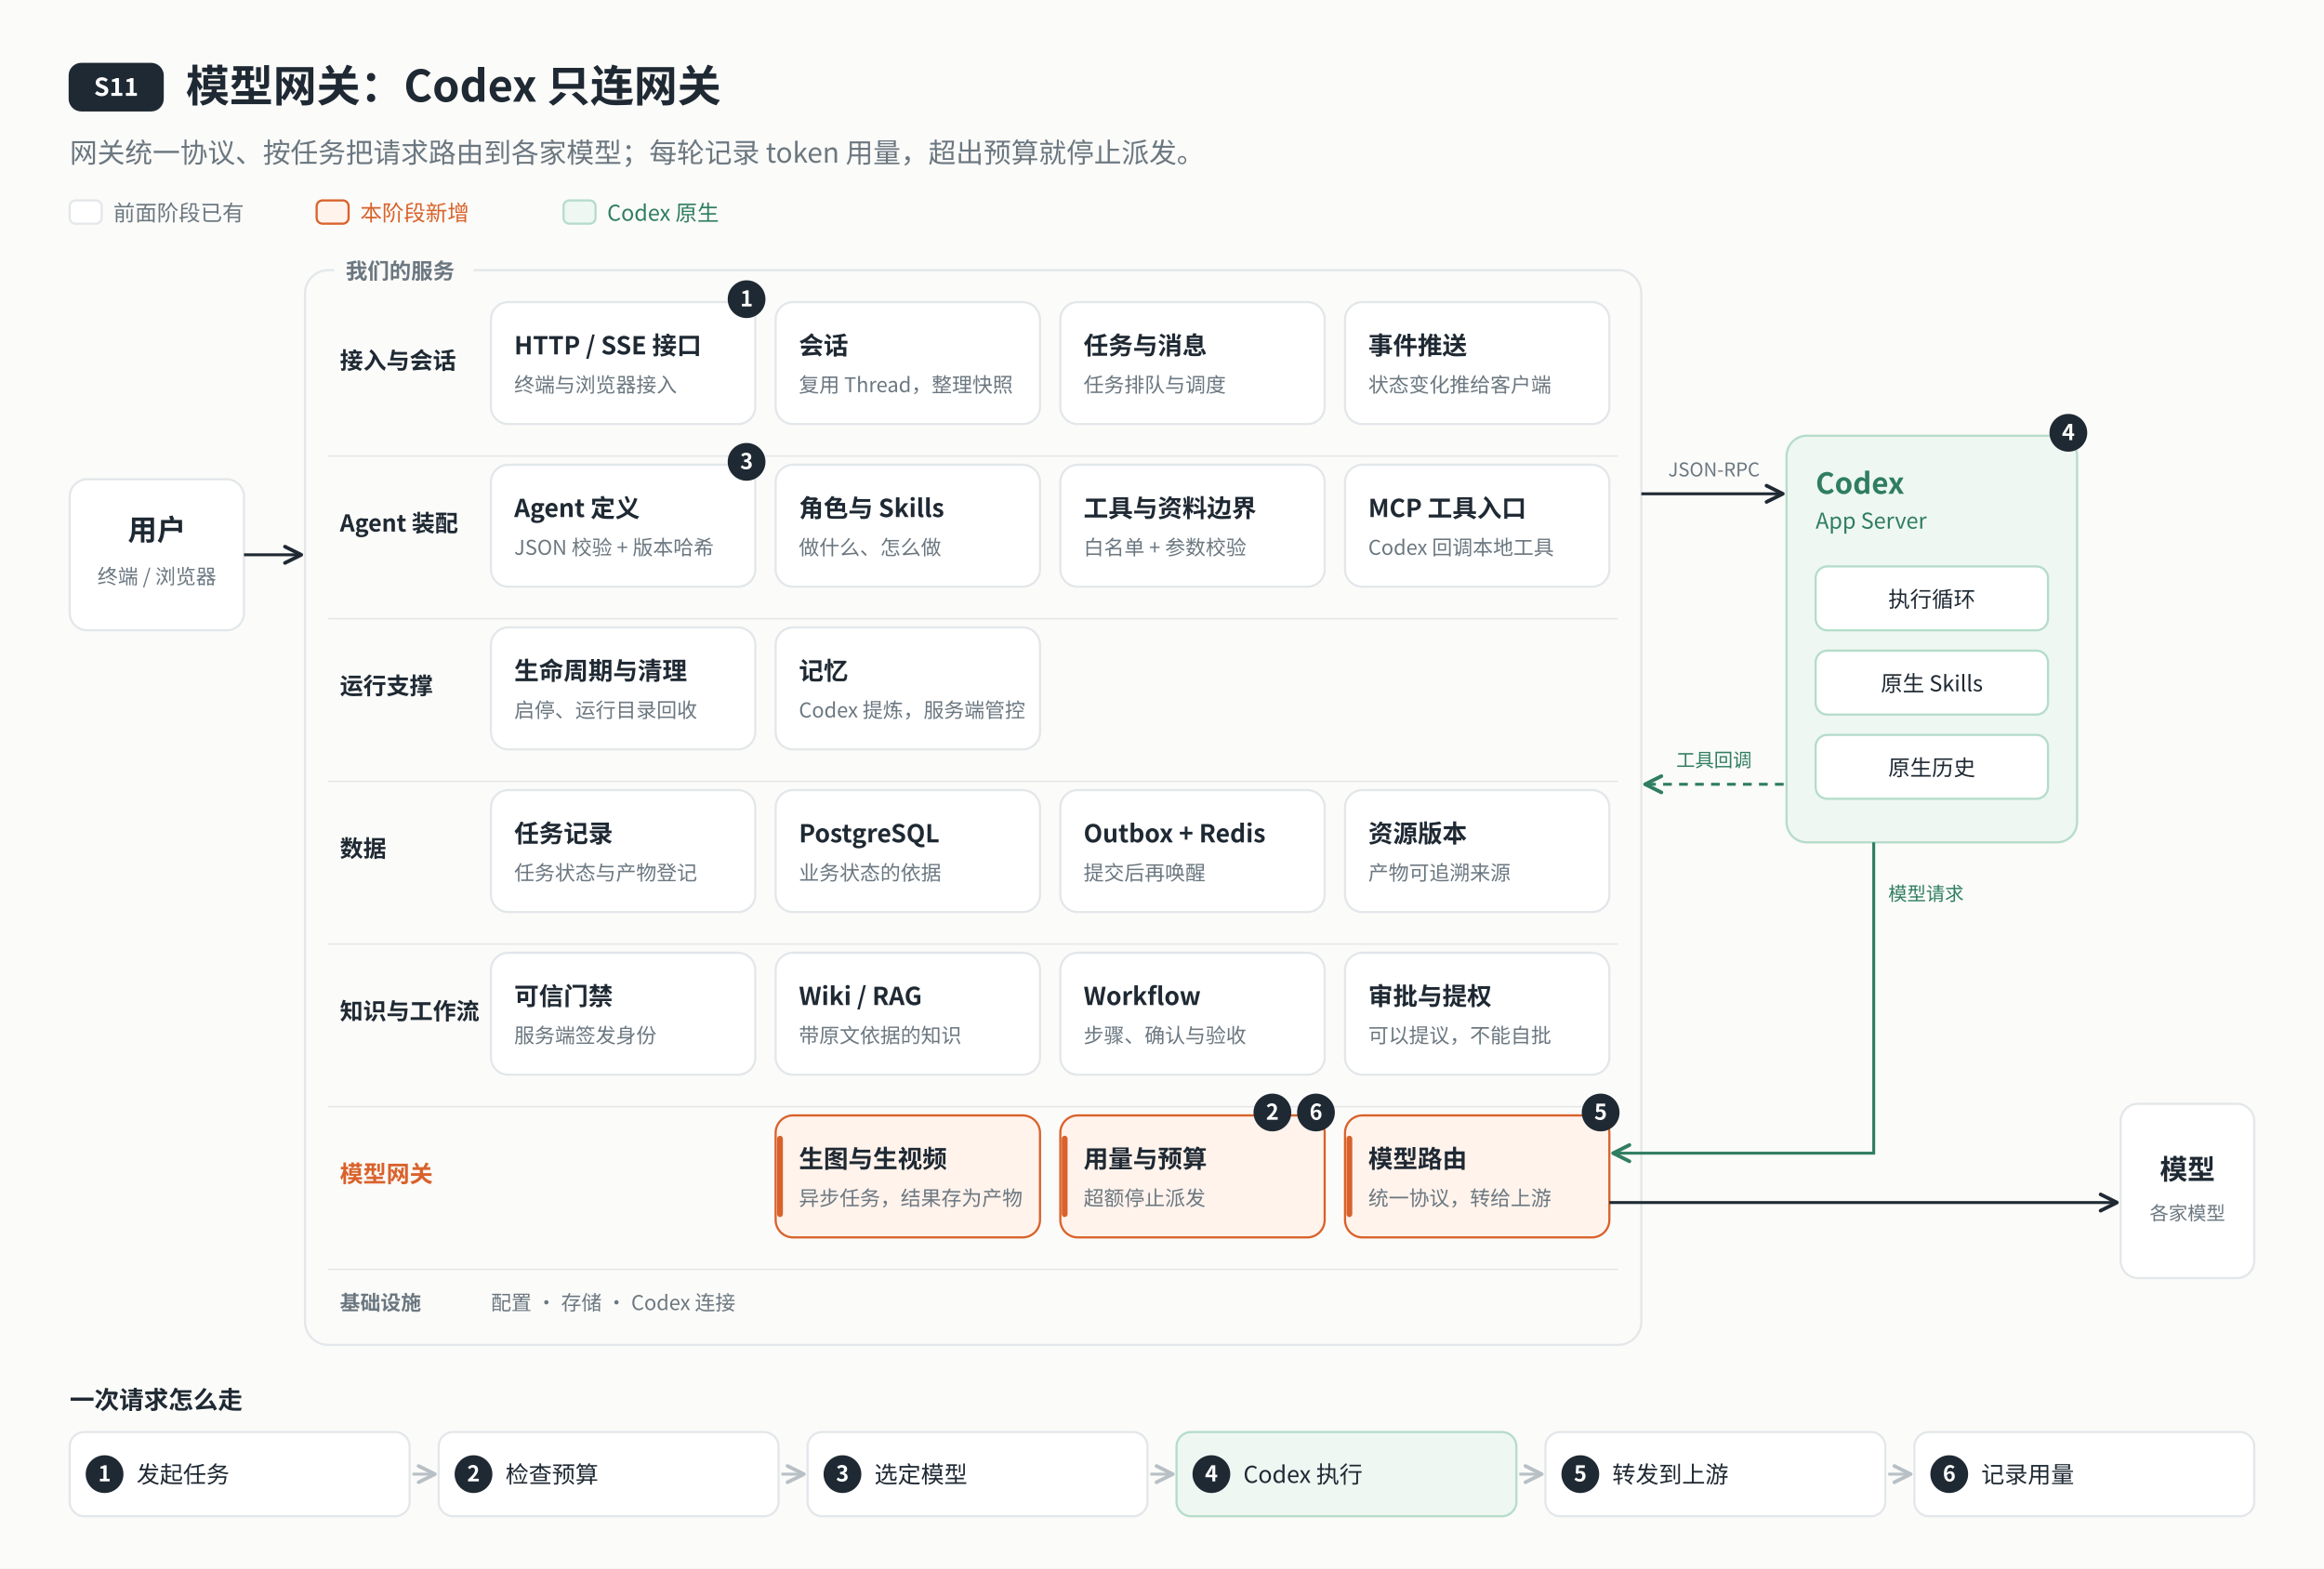
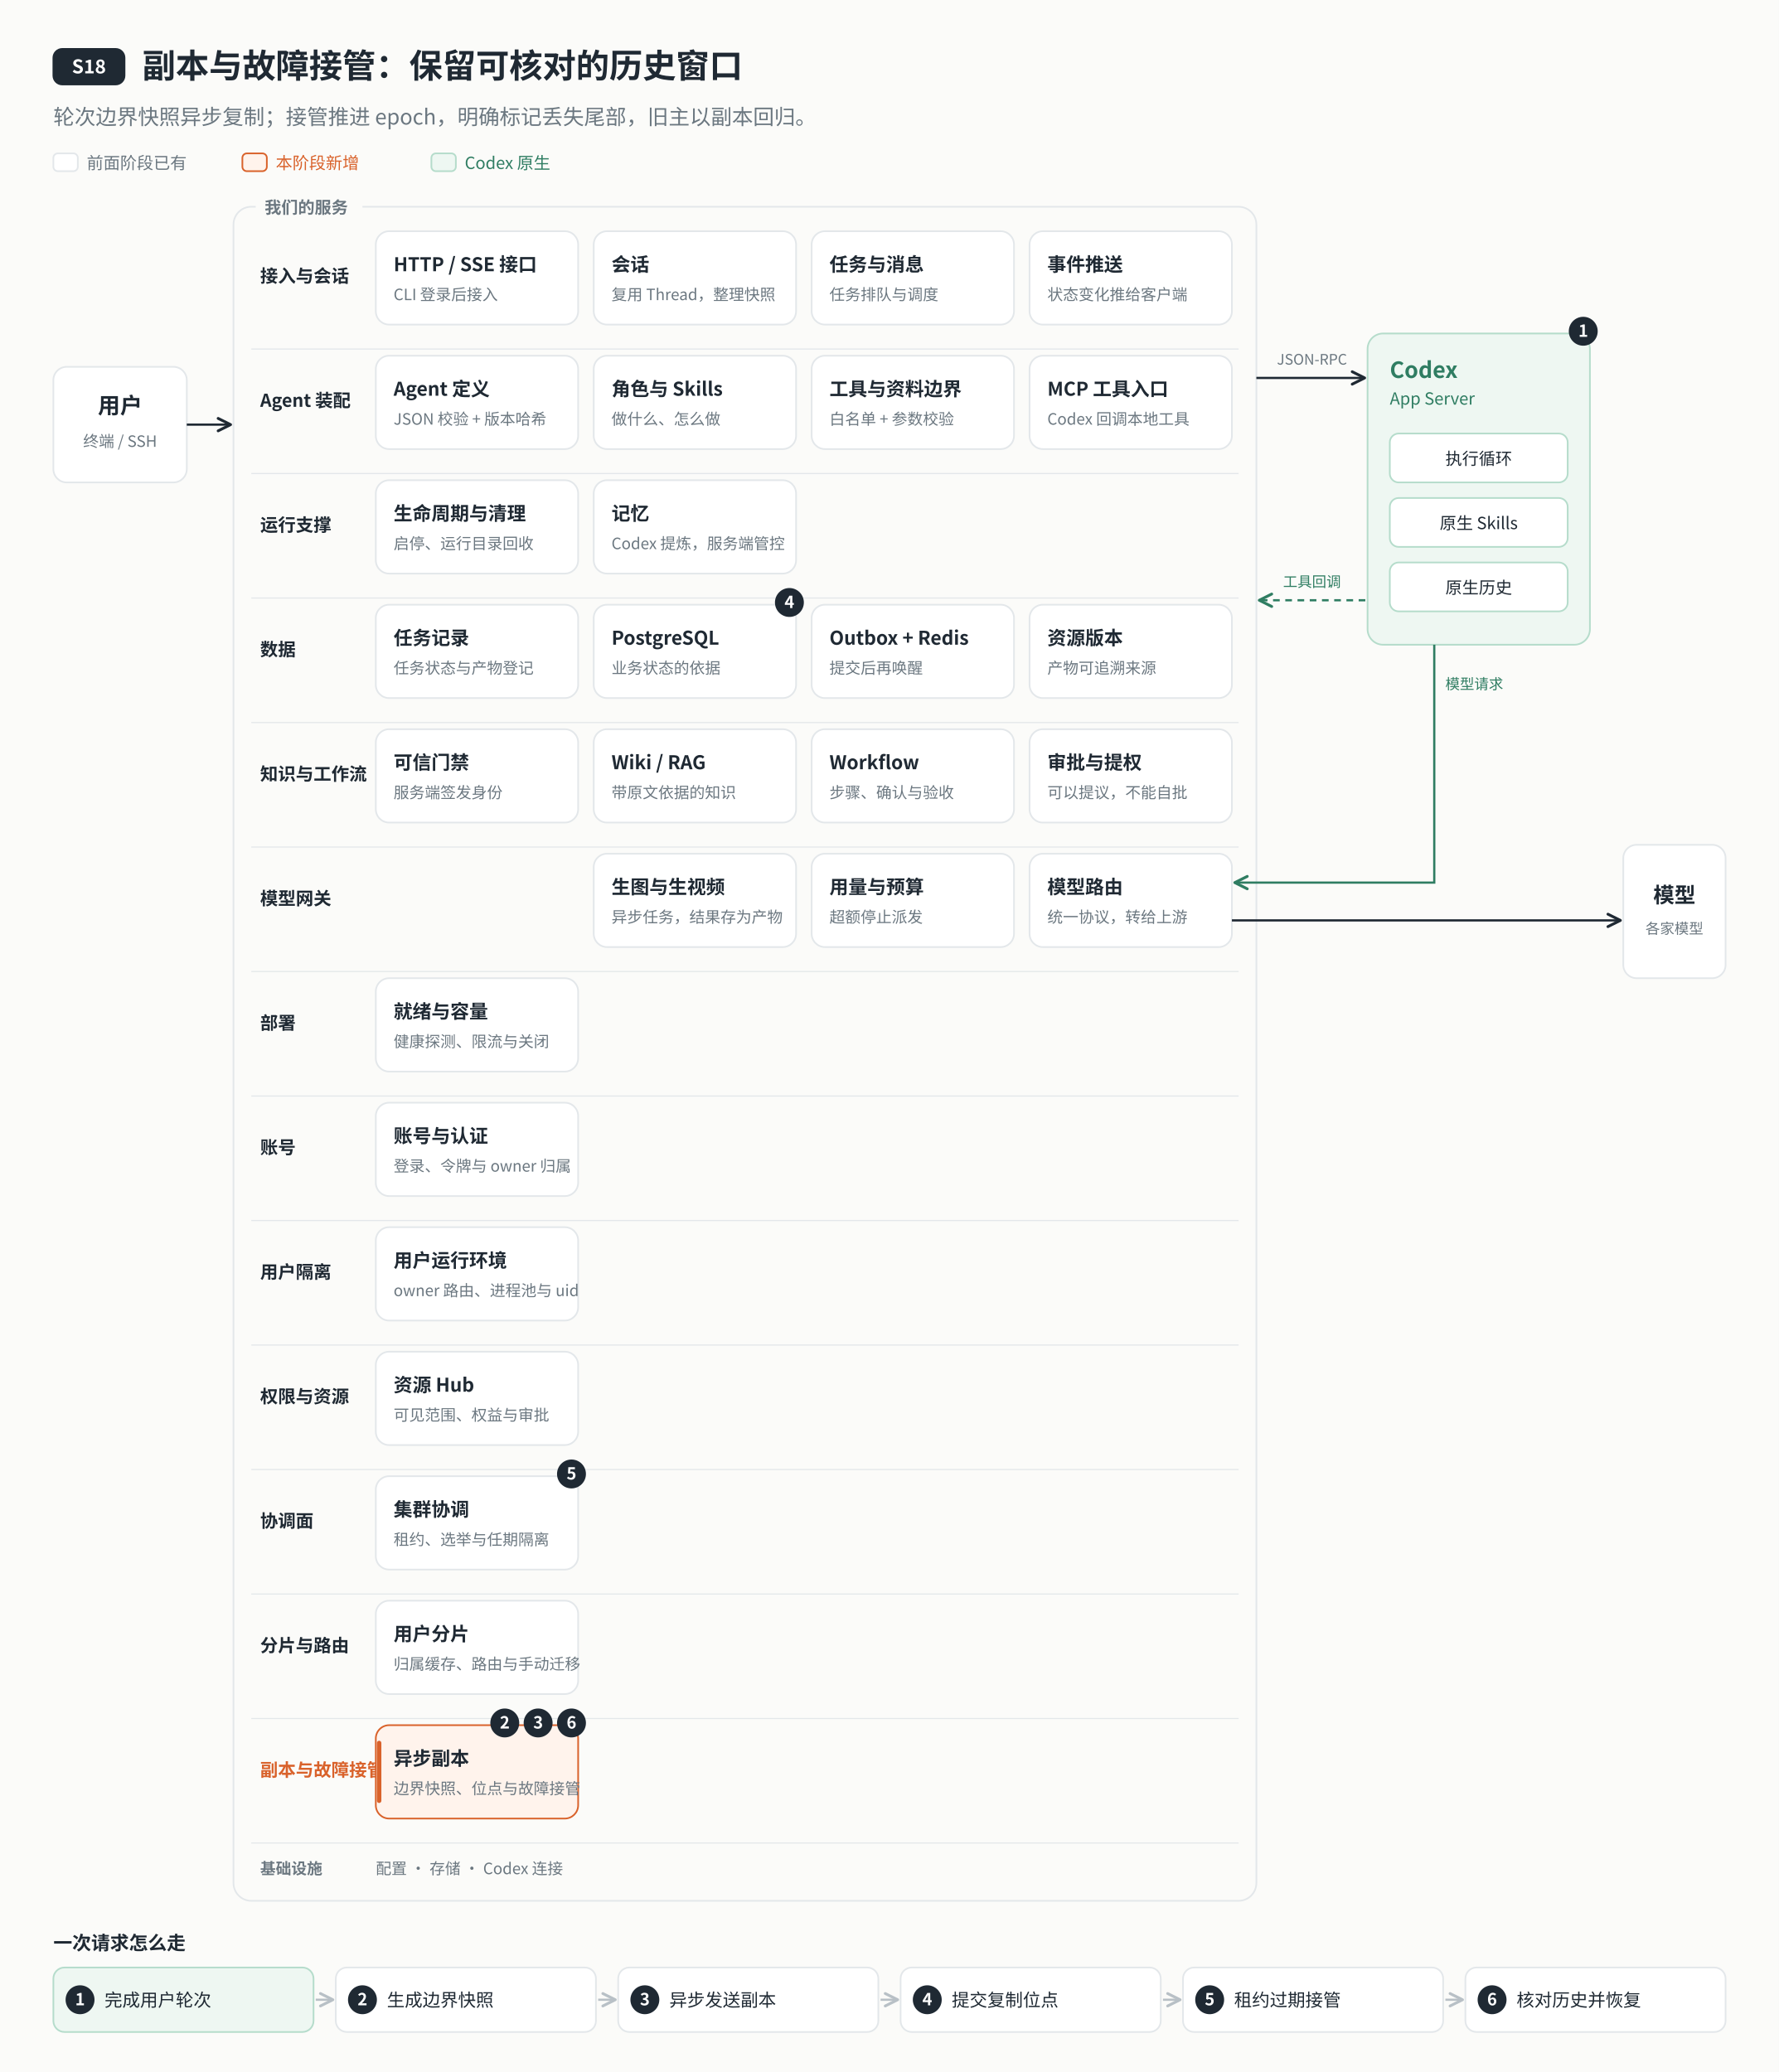
- <svg xmlns="http://www.w3.org/2000/svg" width="1600" height="1080" viewBox="0 0 1600 1080" role="img" aria-labelledby="title desc">
+ <svg xmlns="http://www.w3.org/2000/svg" width="1600" height="1864" viewBox="0 0 1600 1864" role="img" aria-labelledby="title desc">
  <defs>
    <marker id="mB8C0C6" viewBox="0 0 10 10" refX="8" refY="5" markerWidth="7" markerHeight="7" orient="auto-start-reverse">
      <path d="M1 1 L9 5 L1 9" fill="none" stroke="#B8C0C6" stroke-width="1.8" stroke-linecap="round" stroke-linejoin="round" />
    </marker>
    <marker id="m1F2933" viewBox="0 0 10 10" refX="8" refY="5" markerWidth="7" markerHeight="7" orient="auto-start-reverse">
      <path d="M1 1 L9 5 L1 9" fill="none" stroke="#1F2933" stroke-width="1.8" stroke-linecap="round" stroke-linejoin="round" />
    </marker>
    <marker id="m2F7D62" viewBox="0 0 10 10" refX="8" refY="5" markerWidth="7" markerHeight="7" orient="auto-start-reverse">
      <path d="M1 1 L9 5 L1 9" fill="none" stroke="#2F7D62" stroke-width="1.8" stroke-linecap="round" stroke-linejoin="round" />
    </marker>
  </defs>
  <g font-family="PingFang SC, Microsoft YaHei, Noto Sans CJK SC, sans-serif">
-     <rect x="0" y="0" width="1600" height="1080" fill="#FBFBF9" />
+     <rect x="0" y="0" width="1600" height="1864" fill="#FBFBF9" />
    <rect x="48" y="44" width="64" height="32" rx="8" fill="#1F2933" stroke="#1F2933" stroke-width="1.5" />
-     <text x="80" y="66" font-size="17" fill="#fff" font-weight="700" text-anchor="middle">S11</text>
-     <text x="128" y="70" font-size="30" fill="#1F2933" font-weight="700" text-anchor="start">模型网关：Codex 只连网关</text>
-     <text x="48" y="112" font-size="19" fill="#6B7780" font-weight="400" text-anchor="start">网关统一协议、按任务把请求路由到各家模型；每轮记录 token 用量，超出预算就停止派发。</text>
+     <text x="80" y="66" font-size="17" fill="#fff" font-weight="700" text-anchor="middle">S18</text>
+     <text x="128" y="70" font-size="30" fill="#1F2933" font-weight="700" text-anchor="start">副本与故障接管：保留可核对的历史窗口</text>
+     <text x="48" y="112" font-size="19" fill="#6B7780" font-weight="400" text-anchor="start">轮次边界快照异步复制；接管推进 epoch，明确标记丢失尾部，旧主以副本回归。</text>
    <rect x="48" y="138" width="22" height="16" rx="4" fill="#FFFFFF" stroke="#E3E7EA" stroke-width="1.5" />
    <text x="78" y="152" font-size="15" fill="#6B7780" font-weight="400" text-anchor="start">前面阶段已有</text>
    <rect x="218" y="138" width="22" height="16" rx="4" fill="#FFF3EC" stroke="#D9622B" stroke-width="1.5" />
    <text x="248" y="152" font-size="15" fill="#D9622B" font-weight="400" text-anchor="start">本阶段新增</text>
    <rect x="388" y="138" width="22" height="16" rx="4" fill="#EEF7F2" stroke="#B5DCCB" stroke-width="1.5" />
    <text x="418" y="152" font-size="15" fill="#2F7D62" font-weight="400" text-anchor="start">Codex 原生</text>
    <rect x="48" y="330" width="120" height="104" rx="12" fill="#FFFFFF" stroke="#E3E7EA" stroke-width="1.5" />
    <text x="108" y="372" font-size="20" fill="#1F2933" font-weight="600" text-anchor="middle">用户</text>
-     <text x="108" y="402" font-size="14" fill="#6B7780" font-weight="400" text-anchor="middle">终端 / 浏览器</text>
-     <rect x="210" y="186" width="920" height="740" rx="16" fill="none" stroke="#E3E7EA" stroke-width="1.5" />
+     <text x="108" y="402" font-size="14" fill="#6B7780" font-weight="400" text-anchor="middle">终端 / SSH</text>
+     <rect x="210" y="186" width="920" height="1524" rx="16" fill="none" stroke="#E3E7EA" stroke-width="1.5" />
    <rect x="230" y="175" width="96" height="22" fill="#FBFBF9" />
    <text x="238" y="192" font-size="15" fill="#6B7780" font-weight="600" text-anchor="start">我们的服务</text>
    <text x="234" y="254" font-size="16" fill="#1F2933" font-weight="600" text-anchor="start">接入与会话</text>
    <rect x="338" y="208" width="182" height="84" rx="12" fill="#FFFFFF" stroke="#E3E7EA" stroke-width="1.5" />
    <text x="354" y="244" font-size="17" fill="#1F2933" font-weight="600" text-anchor="start">HTTP / SSE 接口</text>
-     <text x="354" y="270" font-size="14" fill="#6B7780" font-weight="400" text-anchor="start">终端与浏览器接入</text>
+     <text x="354" y="270" font-size="14" fill="#6B7780" font-weight="400" text-anchor="start">CLI 登录后接入</text>
    <rect x="534" y="208" width="182" height="84" rx="12" fill="#FFFFFF" stroke="#E3E7EA" stroke-width="1.5" />
    <text x="550" y="244" font-size="17" fill="#1F2933" font-weight="600" text-anchor="start">会话</text>
    <text x="550" y="270" font-size="14" fill="#6B7780" font-weight="400" text-anchor="start">复用 Thread，整理快照</text>
    <rect x="730" y="208" width="182" height="84" rx="12" fill="#FFFFFF" stroke="#E3E7EA" stroke-width="1.5" />
    <text x="746" y="244" font-size="17" fill="#1F2933" font-weight="600" text-anchor="start">任务与消息</text>
    <text x="746" y="270" font-size="14" fill="#6B7780" font-weight="400" text-anchor="start">任务排队与调度</text>
    <rect x="926" y="208" width="182" height="84" rx="12" fill="#FFFFFF" stroke="#E3E7EA" stroke-width="1.5" />
    <text x="942" y="244" font-size="17" fill="#1F2933" font-weight="600" text-anchor="start">事件推送</text>
    <text x="942" y="270" font-size="14" fill="#6B7780" font-weight="400" text-anchor="start">状态变化推给客户端</text>
    <text x="234" y="366" font-size="16" fill="#1F2933" font-weight="600" text-anchor="start">Agent 装配</text>
    <line x1="226" y1="314" x2="1114" y2="314" stroke="#E3E7EA" stroke-width="1" />
    <rect x="338" y="320" width="182" height="84" rx="12" fill="#FFFFFF" stroke="#E3E7EA" stroke-width="1.5" />
    <text x="354" y="356" font-size="17" fill="#1F2933" font-weight="600" text-anchor="start">Agent 定义</text>
    <text x="354" y="382" font-size="14" fill="#6B7780" font-weight="400" text-anchor="start">JSON 校验 + 版本哈希</text>
    <rect x="534" y="320" width="182" height="84" rx="12" fill="#FFFFFF" stroke="#E3E7EA" stroke-width="1.5" />
    <text x="550" y="356" font-size="17" fill="#1F2933" font-weight="600" text-anchor="start">角色与 Skills</text>
    <text x="550" y="382" font-size="14" fill="#6B7780" font-weight="400" text-anchor="start">做什么、怎么做</text>
    <rect x="730" y="320" width="182" height="84" rx="12" fill="#FFFFFF" stroke="#E3E7EA" stroke-width="1.5" />
    <text x="746" y="356" font-size="17" fill="#1F2933" font-weight="600" text-anchor="start">工具与资料边界</text>
    <text x="746" y="382" font-size="14" fill="#6B7780" font-weight="400" text-anchor="start">白名单 + 参数校验</text>
    <rect x="926" y="320" width="182" height="84" rx="12" fill="#FFFFFF" stroke="#E3E7EA" stroke-width="1.5" />
    <text x="942" y="356" font-size="17" fill="#1F2933" font-weight="600" text-anchor="start">MCP 工具入口</text>
    <text x="942" y="382" font-size="14" fill="#6B7780" font-weight="400" text-anchor="start">Codex 回调本地工具</text>
    <text x="234" y="478" font-size="16" fill="#1F2933" font-weight="600" text-anchor="start">运行支撑</text>
    <line x1="226" y1="426" x2="1114" y2="426" stroke="#E3E7EA" stroke-width="1" />
    <rect x="338" y="432" width="182" height="84" rx="12" fill="#FFFFFF" stroke="#E3E7EA" stroke-width="1.5" />
    <text x="354" y="468" font-size="17" fill="#1F2933" font-weight="600" text-anchor="start">生命周期与清理</text>
    <text x="354" y="494" font-size="14" fill="#6B7780" font-weight="400" text-anchor="start">启停、运行目录回收</text>
    <rect x="534" y="432" width="182" height="84" rx="12" fill="#FFFFFF" stroke="#E3E7EA" stroke-width="1.5" />
    <text x="550" y="468" font-size="17" fill="#1F2933" font-weight="600" text-anchor="start">记忆</text>
    <text x="550" y="494" font-size="14" fill="#6B7780" font-weight="400" text-anchor="start">Codex 提炼，服务端管控</text>
    <text x="234" y="590" font-size="16" fill="#1F2933" font-weight="600" text-anchor="start">数据</text>
    <line x1="226" y1="538" x2="1114" y2="538" stroke="#E3E7EA" stroke-width="1" />
    <rect x="338" y="544" width="182" height="84" rx="12" fill="#FFFFFF" stroke="#E3E7EA" stroke-width="1.5" />
    <text x="354" y="580" font-size="17" fill="#1F2933" font-weight="600" text-anchor="start">任务记录</text>
    <text x="354" y="606" font-size="14" fill="#6B7780" font-weight="400" text-anchor="start">任务状态与产物登记</text>
    <rect x="534" y="544" width="182" height="84" rx="12" fill="#FFFFFF" stroke="#E3E7EA" stroke-width="1.5" />
    <text x="550" y="580" font-size="17" fill="#1F2933" font-weight="600" text-anchor="start">PostgreSQL</text>
    <text x="550" y="606" font-size="14" fill="#6B7780" font-weight="400" text-anchor="start">业务状态的依据</text>
    <rect x="730" y="544" width="182" height="84" rx="12" fill="#FFFFFF" stroke="#E3E7EA" stroke-width="1.5" />
    <text x="746" y="580" font-size="17" fill="#1F2933" font-weight="600" text-anchor="start">Outbox + Redis</text>
    <text x="746" y="606" font-size="14" fill="#6B7780" font-weight="400" text-anchor="start">提交后再唤醒</text>
    <rect x="926" y="544" width="182" height="84" rx="12" fill="#FFFFFF" stroke="#E3E7EA" stroke-width="1.5" />
    <text x="942" y="580" font-size="17" fill="#1F2933" font-weight="600" text-anchor="start">资源版本</text>
    <text x="942" y="606" font-size="14" fill="#6B7780" font-weight="400" text-anchor="start">产物可追溯来源</text>
    <text x="234" y="702" font-size="16" fill="#1F2933" font-weight="600" text-anchor="start">知识与工作流</text>
    <line x1="226" y1="650" x2="1114" y2="650" stroke="#E3E7EA" stroke-width="1" />
    <rect x="338" y="656" width="182" height="84" rx="12" fill="#FFFFFF" stroke="#E3E7EA" stroke-width="1.5" />
    <text x="354" y="692" font-size="17" fill="#1F2933" font-weight="600" text-anchor="start">可信门禁</text>
    <text x="354" y="718" font-size="14" fill="#6B7780" font-weight="400" text-anchor="start">服务端签发身份</text>
    <rect x="534" y="656" width="182" height="84" rx="12" fill="#FFFFFF" stroke="#E3E7EA" stroke-width="1.5" />
    <text x="550" y="692" font-size="17" fill="#1F2933" font-weight="600" text-anchor="start">Wiki / RAG</text>
    <text x="550" y="718" font-size="14" fill="#6B7780" font-weight="400" text-anchor="start">带原文依据的知识</text>
    <rect x="730" y="656" width="182" height="84" rx="12" fill="#FFFFFF" stroke="#E3E7EA" stroke-width="1.5" />
    <text x="746" y="692" font-size="17" fill="#1F2933" font-weight="600" text-anchor="start">Workflow</text>
    <text x="746" y="718" font-size="14" fill="#6B7780" font-weight="400" text-anchor="start">步骤、确认与验收</text>
    <rect x="926" y="656" width="182" height="84" rx="12" fill="#FFFFFF" stroke="#E3E7EA" stroke-width="1.5" />
    <text x="942" y="692" font-size="17" fill="#1F2933" font-weight="600" text-anchor="start">审批与提权</text>
    <text x="942" y="718" font-size="14" fill="#6B7780" font-weight="400" text-anchor="start">可以提议，不能自批</text>
-     <text x="234" y="814" font-size="16" fill="#D9622B" font-weight="600" text-anchor="start">模型网关</text>
+     <text x="234" y="814" font-size="16" fill="#1F2933" font-weight="600" text-anchor="start">模型网关</text>
    <line x1="226" y1="762" x2="1114" y2="762" stroke="#E3E7EA" stroke-width="1" />
-     <rect x="534" y="768" width="182" height="84" rx="12" fill="#FFF3EC" stroke="#D9622B" stroke-width="1.5" />
-     <rect x="535" y="782" width="4" height="56" rx="2" fill="#D9622B" />
+     <rect x="534" y="768" width="182" height="84" rx="12" fill="#FFFFFF" stroke="#E3E7EA" stroke-width="1.5" />
    <text x="550" y="804" font-size="17" fill="#1F2933" font-weight="600" text-anchor="start">生图与生视频</text>
    <text x="550" y="830" font-size="14" fill="#6B7780" font-weight="400" text-anchor="start">异步任务，结果存为产物</text>
-     <rect x="730" y="768" width="182" height="84" rx="12" fill="#FFF3EC" stroke="#D9622B" stroke-width="1.5" />
-     <rect x="731" y="782" width="4" height="56" rx="2" fill="#D9622B" />
+     <rect x="730" y="768" width="182" height="84" rx="12" fill="#FFFFFF" stroke="#E3E7EA" stroke-width="1.5" />
    <text x="746" y="804" font-size="17" fill="#1F2933" font-weight="600" text-anchor="start">用量与预算</text>
    <text x="746" y="830" font-size="14" fill="#6B7780" font-weight="400" text-anchor="start">超额停止派发</text>
-     <rect x="926" y="768" width="182" height="84" rx="12" fill="#FFF3EC" stroke="#D9622B" stroke-width="1.5" />
-     <rect x="927" y="782" width="4" height="56" rx="2" fill="#D9622B" />
+     <rect x="926" y="768" width="182" height="84" rx="12" fill="#FFFFFF" stroke="#E3E7EA" stroke-width="1.5" />
    <text x="942" y="804" font-size="17" fill="#1F2933" font-weight="600" text-anchor="start">模型路由</text>
    <text x="942" y="830" font-size="14" fill="#6B7780" font-weight="400" text-anchor="start">统一协议，转给上游</text>
+     <text x="234" y="926" font-size="16" fill="#1F2933" font-weight="600" text-anchor="start">部署</text>
    <line x1="226" y1="874" x2="1114" y2="874" stroke="#E3E7EA" stroke-width="1" />
-     <text x="234" y="902" font-size="14" fill="#6B7780" font-weight="600" text-anchor="start">基础设施</text>
-     <text x="338" y="902" font-size="14" fill="#6B7780" font-weight="400" text-anchor="start">配置 · 存储 · Codex 连接</text>
+     <rect x="338" y="880" width="182" height="84" rx="12" fill="#FFFFFF" stroke="#E3E7EA" stroke-width="1.5" />
+     <text x="354" y="916" font-size="17" fill="#1F2933" font-weight="600" text-anchor="start">就绪与容量</text>
+     <text x="354" y="942" font-size="14" fill="#6B7780" font-weight="400" text-anchor="start">健康探测、限流与关闭</text>
+     <text x="234" y="1038" font-size="16" fill="#1F2933" font-weight="600" text-anchor="start">账号</text>
+     <line x1="226" y1="986" x2="1114" y2="986" stroke="#E3E7EA" stroke-width="1" />
+     <rect x="338" y="992" width="182" height="84" rx="12" fill="#FFFFFF" stroke="#E3E7EA" stroke-width="1.5" />
+     <text x="354" y="1028" font-size="17" fill="#1F2933" font-weight="600" text-anchor="start">账号与认证</text>
+     <text x="354" y="1054" font-size="14" fill="#6B7780" font-weight="400" text-anchor="start">登录、令牌与 owner 归属</text>
+     <text x="234" y="1150" font-size="16" fill="#1F2933" font-weight="600" text-anchor="start">用户隔离</text>
+     <line x1="226" y1="1098" x2="1114" y2="1098" stroke="#E3E7EA" stroke-width="1" />
+     <rect x="338" y="1104" width="182" height="84" rx="12" fill="#FFFFFF" stroke="#E3E7EA" stroke-width="1.5" />
+     <text x="354" y="1140" font-size="17" fill="#1F2933" font-weight="600" text-anchor="start">用户运行环境</text>
+     <text x="354" y="1166" font-size="14" fill="#6B7780" font-weight="400" text-anchor="start">owner 路由、进程池与 uid</text>
+     <text x="234" y="1262" font-size="16" fill="#1F2933" font-weight="600" text-anchor="start">权限与资源</text>
+     <line x1="226" y1="1210" x2="1114" y2="1210" stroke="#E3E7EA" stroke-width="1" />
+     <rect x="338" y="1216" width="182" height="84" rx="12" fill="#FFFFFF" stroke="#E3E7EA" stroke-width="1.5" />
+     <text x="354" y="1252" font-size="17" fill="#1F2933" font-weight="600" text-anchor="start">资源 Hub</text>
+     <text x="354" y="1278" font-size="14" fill="#6B7780" font-weight="400" text-anchor="start">可见范围、权益与审批</text>
+     <text x="234" y="1374" font-size="16" fill="#1F2933" font-weight="600" text-anchor="start">协调面</text>
+     <line x1="226" y1="1322" x2="1114" y2="1322" stroke="#E3E7EA" stroke-width="1" />
+     <rect x="338" y="1328" width="182" height="84" rx="12" fill="#FFFFFF" stroke="#E3E7EA" stroke-width="1.5" />
+     <text x="354" y="1364" font-size="17" fill="#1F2933" font-weight="600" text-anchor="start">集群协调</text>
+     <text x="354" y="1390" font-size="14" fill="#6B7780" font-weight="400" text-anchor="start">租约、选举与任期隔离</text>
+     <text x="234" y="1486" font-size="16" fill="#1F2933" font-weight="600" text-anchor="start">分片与路由</text>
+     <line x1="226" y1="1434" x2="1114" y2="1434" stroke="#E3E7EA" stroke-width="1" />
+     <rect x="338" y="1440" width="182" height="84" rx="12" fill="#FFFFFF" stroke="#E3E7EA" stroke-width="1.5" />
+     <text x="354" y="1476" font-size="17" fill="#1F2933" font-weight="600" text-anchor="start">用户分片</text>
+     <text x="354" y="1502" font-size="14" fill="#6B7780" font-weight="400" text-anchor="start">归属缓存、路由与手动迁移</text>
+     <text x="234" y="1598" font-size="16" fill="#D9622B" font-weight="600" text-anchor="start">副本与故障接管</text>
+     <line x1="226" y1="1546" x2="1114" y2="1546" stroke="#E3E7EA" stroke-width="1" />
+     <rect x="338" y="1552" width="182" height="84" rx="12" fill="#FFF3EC" stroke="#D9622B" stroke-width="1.5" />
+     <rect x="339" y="1566" width="4" height="56" rx="2" fill="#D9622B" />
+     <text x="354" y="1588" font-size="17" fill="#1F2933" font-weight="600" text-anchor="start">异步副本</text>
+     <text x="354" y="1614" font-size="14" fill="#6B7780" font-weight="400" text-anchor="start">边界快照、位点与故障接管</text>
+     <line x1="226" y1="1658" x2="1114" y2="1658" stroke="#E3E7EA" stroke-width="1" />
+     <text x="234" y="1686" font-size="14" fill="#6B7780" font-weight="600" text-anchor="start">基础设施</text>
+     <text x="338" y="1686" font-size="14" fill="#6B7780" font-weight="400" text-anchor="start">配置 · 存储 · Codex 连接</text>
    <rect x="1230" y="300" width="200" height="280" rx="14" fill="#EEF7F2" stroke="#B5DCCB" stroke-width="1.5" />
    <text x="1250" y="340" font-size="20" fill="#2F7D62" font-weight="700" text-anchor="start">Codex</text>
    <text x="1250" y="364" font-size="15" fill="#2F7D62" font-weight="400" text-anchor="start">App Server</text>
    <rect x="1250" y="390" width="160" height="44" rx="8" fill="#FFFFFF" stroke="#B5DCCB" stroke-width="1.5" />
    <text x="1330" y="418" font-size="15" fill="#1F2933" font-weight="500" text-anchor="middle">执行循环</text>
    <rect x="1250" y="448" width="160" height="44" rx="8" fill="#FFFFFF" stroke="#B5DCCB" stroke-width="1.5" />
    <text x="1330" y="476" font-size="15" fill="#1F2933" font-weight="500" text-anchor="middle">原生 Skills</text>
    <rect x="1250" y="506" width="160" height="44" rx="8" fill="#FFFFFF" stroke="#B5DCCB" stroke-width="1.5" />
    <text x="1330" y="534" font-size="15" fill="#1F2933" font-weight="500" text-anchor="middle">原生历史</text>
    <rect x="1460" y="760" width="92" height="120" rx="12" fill="#FFFFFF" stroke="#E3E7EA" stroke-width="1.5" />
    <text x="1506" y="812" font-size="19" fill="#1F2933" font-weight="600" text-anchor="middle">模型</text>
    <text x="1506" y="840" font-size="13" fill="#6B7780" font-weight="400" text-anchor="middle">各家模型</text>
    <path d="M168,382 L206,382" fill="none" stroke="#1F2933" stroke-width="2" marker-end="url(#m1F2933)" />
    <path d="M1130,340 L1226,340" fill="none" stroke="#1F2933" stroke-width="2" marker-end="url(#m1F2933)" />
    <text x="1180" y="328" font-size="13" fill="#6B7780" font-weight="500" text-anchor="middle">JSON-RPC</text>
    <path d="M1228,540 L1134,540" fill="none" stroke="#2F7D62" stroke-width="2" stroke-dasharray="6 5" marker-end="url(#m2F7D62)" />
    <text x="1180" y="528" font-size="13" fill="#2F7D62" font-weight="500" text-anchor="middle">工具回调</text>
    <path d="M1290,580 L1290,794 L1112,794" fill="none" stroke="#2F7D62" stroke-width="2" marker-end="url(#m2F7D62)" />
    <text x="1300" y="620" font-size="13" fill="#2F7D62" font-weight="500" text-anchor="start">模型请求</text>
    <path d="M1108,828 L1456,828" fill="none" stroke="#1F2933" stroke-width="2" marker-end="url(#m1F2933)" />
-     <circle cx="514" cy="206" r="13" fill="#1F2933" />
-     <text x="514" y="211" font-size="15" fill="#fff" font-weight="700" text-anchor="middle">1</text>
-     <circle cx="876" cy="766" r="13" fill="#1F2933" />
-     <text x="876" y="771" font-size="15" fill="#fff" font-weight="700" text-anchor="middle">2</text>
-     <circle cx="906" cy="766" r="13" fill="#1F2933" />
-     <text x="906" y="771" font-size="15" fill="#fff" font-weight="700" text-anchor="middle">6</text>
-     <circle cx="514" cy="318" r="13" fill="#1F2933" />
-     <text x="514" y="323" font-size="15" fill="#fff" font-weight="700" text-anchor="middle">3</text>
    <circle cx="1424" cy="298" r="13" fill="#1F2933" />
-     <text x="1424" y="303" font-size="15" fill="#fff" font-weight="700" text-anchor="middle">4</text>
-     <circle cx="1102" cy="766" r="13" fill="#1F2933" />
-     <text x="1102" y="771" font-size="15" fill="#fff" font-weight="700" text-anchor="middle">5</text>
-     <text x="48" y="970" font-size="17" fill="#1F2933" font-weight="700" text-anchor="start">一次请求怎么走</text>
-     <rect x="48" y="986" width="234" height="58" rx="10" fill="#FFFFFF" stroke="#E3E7EA" stroke-width="1.5" />
-     <circle cx="72" cy="1015" r="13" fill="#1F2933" />
-     <text x="72" y="1020" font-size="15" fill="#fff" font-weight="700" text-anchor="middle">1</text>
-     <text x="94" y="1021" font-size="16" fill="#1F2933" font-weight="500" text-anchor="start">发起任务</text>
-     <path d="M284,1015 L298,1015" fill="none" stroke="#B8C0C6" stroke-width="2" marker-end="url(#mB8C0C6)" />
-     <rect x="302" y="986" width="234" height="58" rx="10" fill="#FFFFFF" stroke="#E3E7EA" stroke-width="1.5" />
-     <circle cx="326" cy="1015" r="13" fill="#1F2933" />
-     <text x="326" y="1020" font-size="15" fill="#fff" font-weight="700" text-anchor="middle">2</text>
-     <text x="348" y="1021" font-size="16" fill="#1F2933" font-weight="500" text-anchor="start">检查预算</text>
-     <path d="M538,1015 L552,1015" fill="none" stroke="#B8C0C6" stroke-width="2" marker-end="url(#mB8C0C6)" />
-     <rect x="556" y="986" width="234" height="58" rx="10" fill="#FFFFFF" stroke="#E3E7EA" stroke-width="1.5" />
-     <circle cx="580" cy="1015" r="13" fill="#1F2933" />
-     <text x="580" y="1020" font-size="15" fill="#fff" font-weight="700" text-anchor="middle">3</text>
-     <text x="602" y="1021" font-size="16" fill="#1F2933" font-weight="500" text-anchor="start">选定模型</text>
-     <path d="M792,1015 L806,1015" fill="none" stroke="#B8C0C6" stroke-width="2" marker-end="url(#mB8C0C6)" />
-     <rect x="810" y="986" width="234" height="58" rx="10" fill="#EEF7F2" stroke="#B5DCCB" stroke-width="1.5" />
-     <circle cx="834" cy="1015" r="13" fill="#1F2933" />
-     <text x="834" y="1020" font-size="15" fill="#fff" font-weight="700" text-anchor="middle">4</text>
-     <text x="856" y="1021" font-size="16" fill="#1F2933" font-weight="500" text-anchor="start">Codex 执行</text>
-     <path d="M1046,1015 L1060,1015" fill="none" stroke="#B8C0C6" stroke-width="2" marker-end="url(#mB8C0C6)" />
-     <rect x="1064" y="986" width="234" height="58" rx="10" fill="#FFFFFF" stroke="#E3E7EA" stroke-width="1.5" />
-     <circle cx="1088" cy="1015" r="13" fill="#1F2933" />
-     <text x="1088" y="1020" font-size="15" fill="#fff" font-weight="700" text-anchor="middle">5</text>
-     <text x="1110" y="1021" font-size="16" fill="#1F2933" font-weight="500" text-anchor="start">转发到上游</text>
-     <path d="M1300,1015 L1314,1015" fill="none" stroke="#B8C0C6" stroke-width="2" marker-end="url(#mB8C0C6)" />
-     <rect x="1318" y="986" width="234" height="58" rx="10" fill="#FFFFFF" stroke="#E3E7EA" stroke-width="1.5" />
-     <circle cx="1342" cy="1015" r="13" fill="#1F2933" />
-     <text x="1342" y="1020" font-size="15" fill="#fff" font-weight="700" text-anchor="middle">6</text>
-     <text x="1364" y="1021" font-size="16" fill="#1F2933" font-weight="500" text-anchor="start">记录用量</text>
+     <text x="1424" y="303" font-size="15" fill="#fff" font-weight="700" text-anchor="middle">1</text>
+     <circle cx="454" cy="1550" r="13" fill="#1F2933" />
+     <text x="454" y="1555" font-size="15" fill="#fff" font-weight="700" text-anchor="middle">2</text>
+     <circle cx="484" cy="1550" r="13" fill="#1F2933" />
+     <text x="484" y="1555" font-size="15" fill="#fff" font-weight="700" text-anchor="middle">3</text>
+     <circle cx="514" cy="1550" r="13" fill="#1F2933" />
+     <text x="514" y="1555" font-size="15" fill="#fff" font-weight="700" text-anchor="middle">6</text>
+     <circle cx="710" cy="542" r="13" fill="#1F2933" />
+     <text x="710" y="547" font-size="15" fill="#fff" font-weight="700" text-anchor="middle">4</text>
+     <circle cx="514" cy="1326" r="13" fill="#1F2933" />
+     <text x="514" y="1331" font-size="15" fill="#fff" font-weight="700" text-anchor="middle">5</text>
+     <text x="48" y="1754" font-size="17" fill="#1F2933" font-weight="700" text-anchor="start">一次请求怎么走</text>
+     <rect x="48" y="1770" width="234" height="58" rx="10" fill="#EEF7F2" stroke="#B5DCCB" stroke-width="1.5" />
+     <circle cx="72" cy="1799" r="13" fill="#1F2933" />
+     <text x="72" y="1804" font-size="15" fill="#fff" font-weight="700" text-anchor="middle">1</text>
+     <text x="94" y="1805" font-size="16" fill="#1F2933" font-weight="500" text-anchor="start">完成用户轮次</text>
+     <path d="M284,1799 L298,1799" fill="none" stroke="#B8C0C6" stroke-width="2" marker-end="url(#mB8C0C6)" />
+     <rect x="302" y="1770" width="234" height="58" rx="10" fill="#FFFFFF" stroke="#E3E7EA" stroke-width="1.5" />
+     <circle cx="326" cy="1799" r="13" fill="#1F2933" />
+     <text x="326" y="1804" font-size="15" fill="#fff" font-weight="700" text-anchor="middle">2</text>
+     <text x="348" y="1805" font-size="16" fill="#1F2933" font-weight="500" text-anchor="start">生成边界快照</text>
+     <path d="M538,1799 L552,1799" fill="none" stroke="#B8C0C6" stroke-width="2" marker-end="url(#mB8C0C6)" />
+     <rect x="556" y="1770" width="234" height="58" rx="10" fill="#FFFFFF" stroke="#E3E7EA" stroke-width="1.5" />
+     <circle cx="580" cy="1799" r="13" fill="#1F2933" />
+     <text x="580" y="1804" font-size="15" fill="#fff" font-weight="700" text-anchor="middle">3</text>
+     <text x="602" y="1805" font-size="16" fill="#1F2933" font-weight="500" text-anchor="start">异步发送副本</text>
+     <path d="M792,1799 L806,1799" fill="none" stroke="#B8C0C6" stroke-width="2" marker-end="url(#mB8C0C6)" />
+     <rect x="810" y="1770" width="234" height="58" rx="10" fill="#FFFFFF" stroke="#E3E7EA" stroke-width="1.5" />
+     <circle cx="834" cy="1799" r="13" fill="#1F2933" />
+     <text x="834" y="1804" font-size="15" fill="#fff" font-weight="700" text-anchor="middle">4</text>
+     <text x="856" y="1805" font-size="16" fill="#1F2933" font-weight="500" text-anchor="start">提交复制位点</text>
+     <path d="M1046,1799 L1060,1799" fill="none" stroke="#B8C0C6" stroke-width="2" marker-end="url(#mB8C0C6)" />
+     <rect x="1064" y="1770" width="234" height="58" rx="10" fill="#FFFFFF" stroke="#E3E7EA" stroke-width="1.5" />
+     <circle cx="1088" cy="1799" r="13" fill="#1F2933" />
+     <text x="1088" y="1804" font-size="15" fill="#fff" font-weight="700" text-anchor="middle">5</text>
+     <text x="1110" y="1805" font-size="16" fill="#1F2933" font-weight="500" text-anchor="start">租约过期接管</text>
+     <path d="M1300,1799 L1314,1799" fill="none" stroke="#B8C0C6" stroke-width="2" marker-end="url(#mB8C0C6)" />
+     <rect x="1318" y="1770" width="234" height="58" rx="10" fill="#FFFFFF" stroke="#E3E7EA" stroke-width="1.5" />
+     <circle cx="1342" cy="1799" r="13" fill="#1F2933" />
+     <text x="1342" y="1804" font-size="15" fill="#fff" font-weight="700" text-anchor="middle">6</text>
+     <text x="1364" y="1805" font-size="16" fill="#1F2933" font-weight="500" text-anchor="start">核对历史并恢复</text>
  </g>
</svg>
